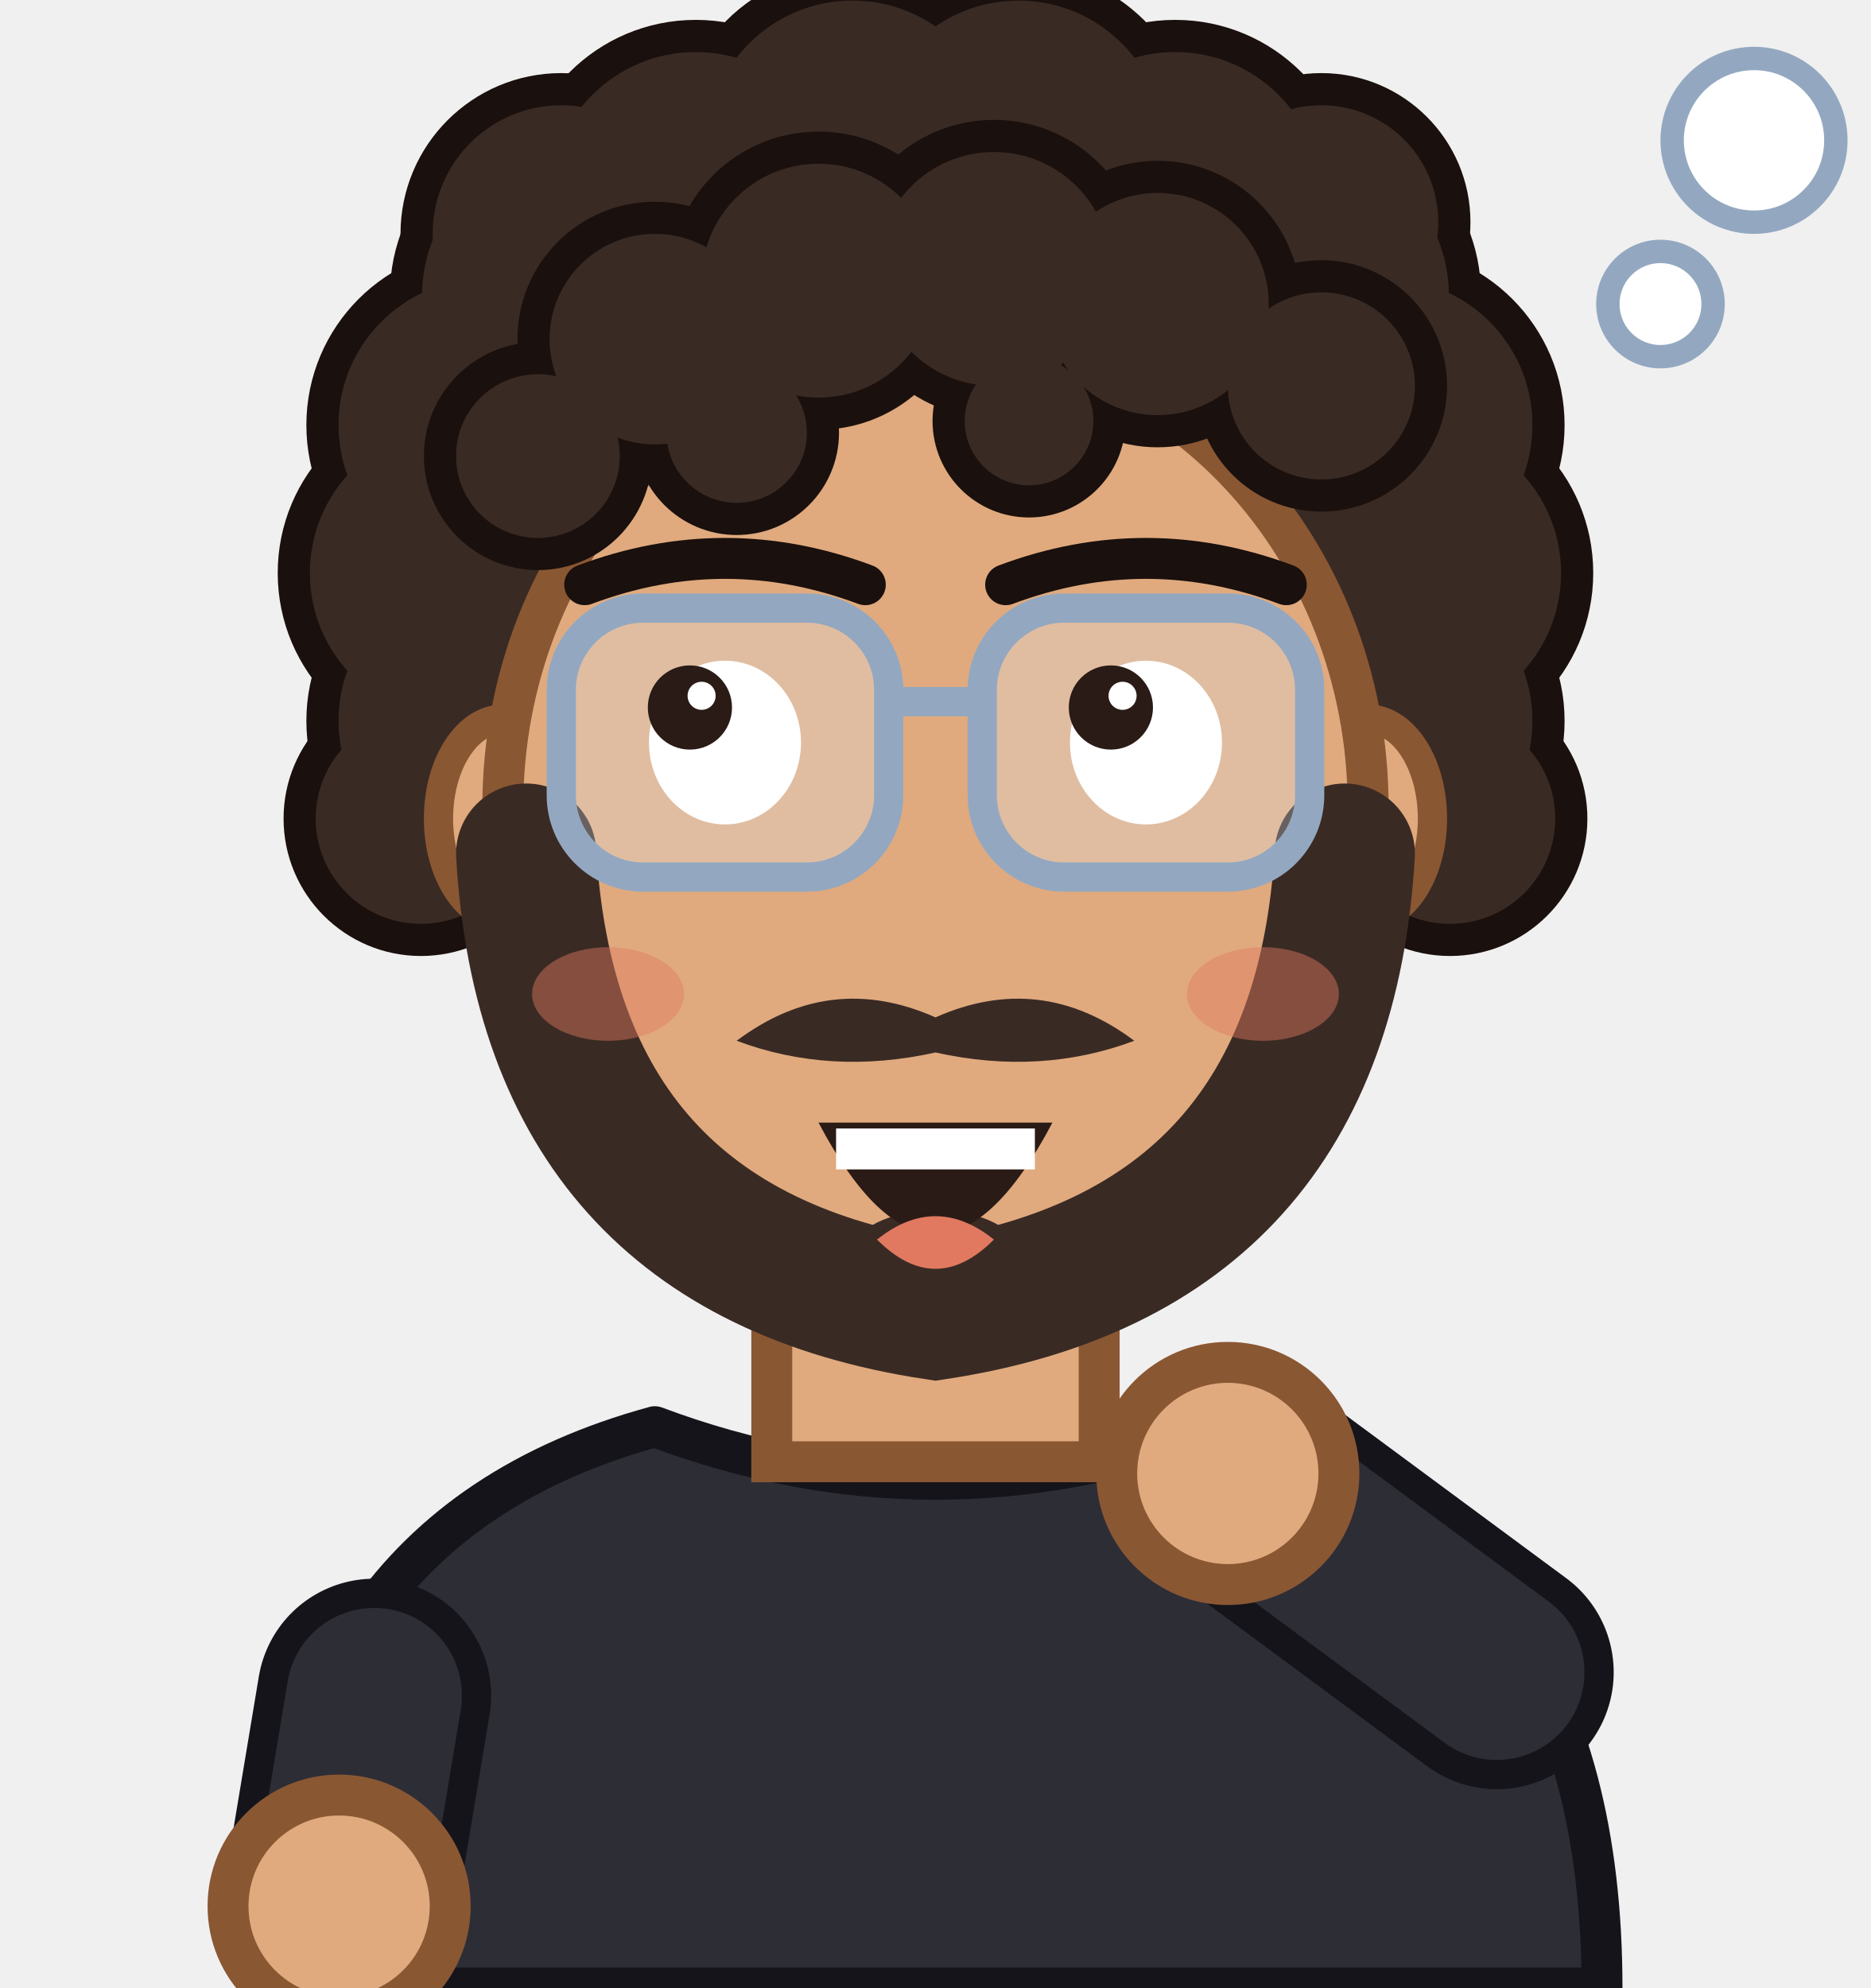
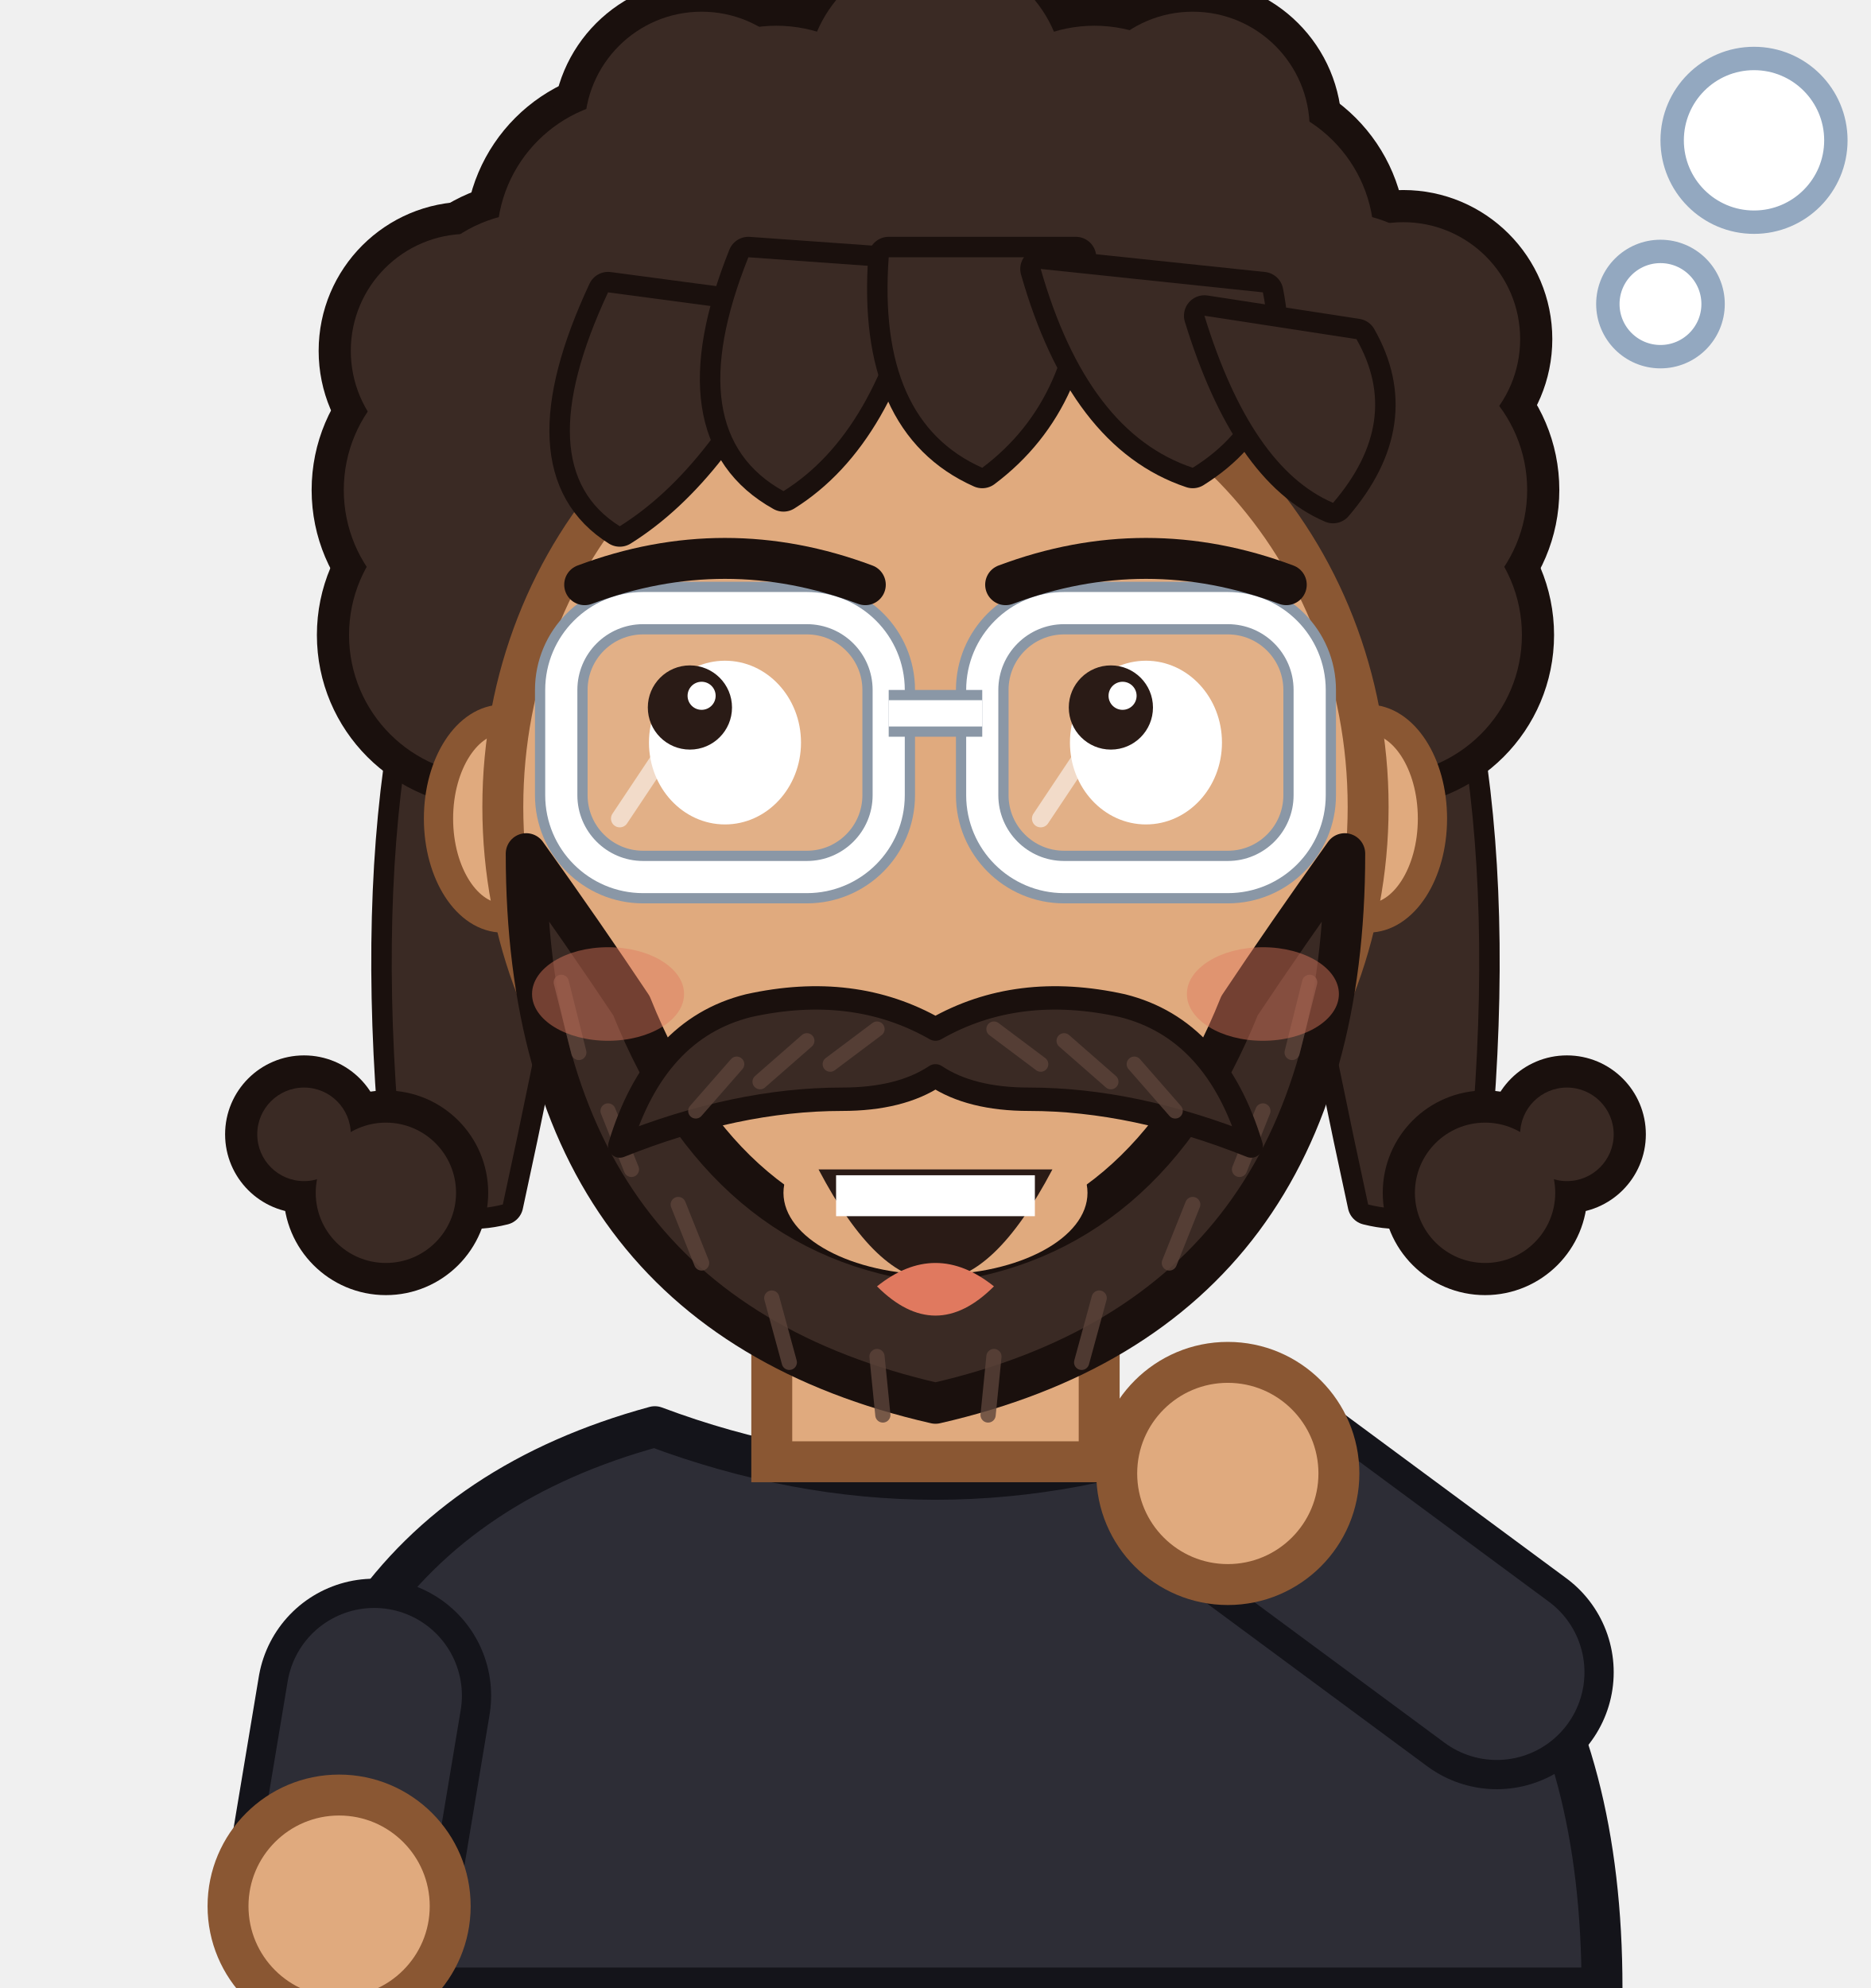
<svg xmlns="http://www.w3.org/2000/svg" viewBox="0 0 320 340" width="320" height="340">
  <g transform="rotate(0 160 250)">
-     <circle cx="82.9" cy="123.3" r="27" fill="#3A2A24" stroke="#1A100D" stroke-width="7" />
-     <circle cx="78.0" cy="98.0" r="27" fill="#3A2A24" stroke="#1A100D" stroke-width="7" />
-     <circle cx="82.9" cy="72.7" r="27" fill="#3A2A24" stroke="#1A100D" stroke-width="7" />
-     <circle cx="97.2" cy="50.4" r="27" fill="#3A2A24" stroke="#1A100D" stroke-width="7" />
-     <circle cx="119.0" cy="33.9" r="27" fill="#3A2A24" stroke="#1A100D" stroke-width="7" />
-     <circle cx="145.8" cy="25.1" r="27" fill="#3A2A24" stroke="#1A100D" stroke-width="7" />
-     <circle cx="174.2" cy="25.1" r="27" fill="#3A2A24" stroke="#1A100D" stroke-width="7" />
-     <circle cx="201.0" cy="33.9" r="27" fill="#3A2A24" stroke="#1A100D" stroke-width="7" />
-     <circle cx="222.8" cy="50.4" r="27" fill="#3A2A24" stroke="#1A100D" stroke-width="7" />
-     <circle cx="237.1" cy="72.7" r="27" fill="#3A2A24" stroke="#1A100D" stroke-width="7" />
-     <circle cx="242.0" cy="98.0" r="27" fill="#3A2A24" stroke="#1A100D" stroke-width="7" />
-     <circle cx="237.1" cy="123.3" r="27" fill="#3A2A24" stroke="#1A100D" stroke-width="7" />
-     <circle cx="72.0" cy="140.0" r="20" fill="#3A2A24" stroke="#1A100D" stroke-width="7" />
-     <circle cx="248.0" cy="140.0" r="20" fill="#3A2A24" stroke="#1A100D" stroke-width="7" />
-     <circle cx="96.0" cy="40.0" r="24" fill="#3A2A24" stroke="#1A100D" stroke-width="7" />
-     <circle cx="226.0" cy="38.0" r="22" fill="#3A2A24" stroke="#1A100D" stroke-width="7" />
-     <circle cx="82.9" cy="123.3" r="25" fill="#3A2A24" />
-     <circle cx="78.0" cy="98.0" r="25" fill="#3A2A24" />
-     <circle cx="82.9" cy="72.7" r="25" fill="#3A2A24" />
-     <circle cx="97.2" cy="50.4" r="25" fill="#3A2A24" />
-     <circle cx="119.0" cy="33.9" r="25" fill="#3A2A24" />
-     <circle cx="145.8" cy="25.1" r="25" fill="#3A2A24" />
-     <circle cx="174.2" cy="25.1" r="25" fill="#3A2A24" />
-     <circle cx="201.0" cy="33.9" r="25" fill="#3A2A24" />
-     <circle cx="222.8" cy="50.4" r="25" fill="#3A2A24" />
-     <circle cx="237.1" cy="72.7" r="25" fill="#3A2A24" />
-     <circle cx="242.0" cy="98.0" r="25" fill="#3A2A24" />
-     <circle cx="237.1" cy="123.3" r="25" fill="#3A2A24" />
-     <circle cx="72.0" cy="140.0" r="18" fill="#3A2A24" />
-     <circle cx="248.0" cy="140.0" r="18" fill="#3A2A24" />
-     <circle cx="96.0" cy="40.0" r="22" fill="#3A2A24" />
-     <circle cx="226.0" cy="38.0" r="20" fill="#3A2A24" />
+     <path d="M92 70 Q62 110 68 190 Q70 210 86 206 Q96 160 104 112 Z" fill="#3A2A24" stroke="#1A100D" stroke-width="7" stroke-linejoin="round" />
+     <path d="M92 70 Q62 110 68 190 Q70 210 86 206 Q96 160 104 112 Z" fill="#3A2A24" />
+     <path d="M228 70 Q258 110 252 190 Q250 210 234 206 Q224 160 216 112 Z" fill="#3A2A24" stroke="#1A100D" stroke-width="7" stroke-linejoin="round" />
+     <path d="M228 70 Q258 110 252 190 Q250 210 234 206 Q224 160 216 112 Z" fill="#3A2A24" />
+     <circle cx="66.0" cy="204.0" r="14" fill="#3A2A24" stroke="#1A100D" stroke-width="7" />
+     <circle cx="52.0" cy="194.0" r="10" fill="#3A2A24" stroke="#1A100D" stroke-width="7" />
+     <circle cx="254.0" cy="204.0" r="14" fill="#3A2A24" stroke="#1A100D" stroke-width="7" />
+     <circle cx="268.0" cy="194.0" r="10" fill="#3A2A24" stroke="#1A100D" stroke-width="7" />
+     <circle cx="66.0" cy="204.0" r="12" fill="#3A2A24" />
+     <circle cx="52.0" cy="194.0" r="8" fill="#3A2A24" />
+     <circle cx="254.0" cy="204.0" r="12" fill="#3A2A24" />
+     <circle cx="268.0" cy="194.0" r="8" fill="#3A2A24" />
+     <circle cx="83.7" cy="108.6" r="26" fill="#3A2A24" stroke="#1A100D" stroke-width="7" />
+     <circle cx="82.8" cy="83.8" r="26" fill="#3A2A24" stroke="#1A100D" stroke-width="7" />
+     <circle cx="91.6" cy="60.3" r="26" fill="#3A2A24" stroke="#1A100D" stroke-width="7" />
+     <circle cx="109.0" cy="41.0" r="26" fill="#3A2A24" stroke="#1A100D" stroke-width="7" />
+     <circle cx="132.8" cy="28.4" r="26" fill="#3A2A24" stroke="#1A100D" stroke-width="7" />
+     <circle cx="160.0" cy="24.0" r="26" fill="#3A2A24" stroke="#1A100D" stroke-width="7" />
+     <circle cx="187.2" cy="28.4" r="26" fill="#3A2A24" stroke="#1A100D" stroke-width="7" />
+     <circle cx="211.0" cy="41.0" r="26" fill="#3A2A24" stroke="#1A100D" stroke-width="7" />
+     <circle cx="228.4" cy="60.3" r="26" fill="#3A2A24" stroke="#1A100D" stroke-width="7" />
+     <circle cx="237.2" cy="83.8" r="26" fill="#3A2A24" stroke="#1A100D" stroke-width="7" />
+     <circle cx="236.3" cy="108.6" r="26" fill="#3A2A24" stroke="#1A100D" stroke-width="7" />
+     <circle cx="80.0" cy="60.0" r="22" fill="#3A2A24" stroke="#1A100D" stroke-width="7" />
+     <circle cx="240.0" cy="58.0" r="22" fill="#3A2A24" stroke="#1A100D" stroke-width="7" />
+     <circle cx="120.0" cy="22.0" r="22" fill="#3A2A24" stroke="#1A100D" stroke-width="7" />
+     <circle cx="160.0" cy="14.0" r="24" fill="#3A2A24" stroke="#1A100D" stroke-width="7" />
+     <circle cx="204.0" cy="22.0" r="22" fill="#3A2A24" stroke="#1A100D" stroke-width="7" />
+     <circle cx="83.7" cy="108.6" r="24" fill="#3A2A24" />
+     <circle cx="82.8" cy="83.8" r="24" fill="#3A2A24" />
+     <circle cx="91.6" cy="60.3" r="24" fill="#3A2A24" />
+     <circle cx="109.0" cy="41.0" r="24" fill="#3A2A24" />
+     <circle cx="132.8" cy="28.4" r="24" fill="#3A2A24" />
+     <circle cx="160.0" cy="24.0" r="24" fill="#3A2A24" />
+     <circle cx="187.2" cy="28.4" r="24" fill="#3A2A24" />
+     <circle cx="211.0" cy="41.0" r="24" fill="#3A2A24" />
+     <circle cx="228.4" cy="60.3" r="24" fill="#3A2A24" />
+     <circle cx="237.2" cy="83.8" r="24" fill="#3A2A24" />
+     <circle cx="236.3" cy="108.6" r="24" fill="#3A2A24" />
+     <circle cx="80.0" cy="60.0" r="20" fill="#3A2A24" />
+     <circle cx="240.0" cy="58.0" r="20" fill="#3A2A24" />
+     <circle cx="120.0" cy="22.0" r="20" fill="#3A2A24" />
+     <circle cx="160.0" cy="14.0" r="22" fill="#3A2A24" />
+     <circle cx="204.0" cy="22.0" r="20" fill="#3A2A24" />
    <path d="M46 340 Q46 262 112 244 Q160 262 208 244 Q274 262 274 340 Z" fill="#2D2D36" stroke="#14141A" stroke-width="7" stroke-linejoin="round" />
    <rect x="132" y="210" width="56" height="40" fill="#E0AA7E" stroke="#8A5733" stroke-width="7" />
    <ellipse cx="86" cy="140" rx="11" ry="17" fill="#E0AA7E" stroke="#8A5733" stroke-width="5" />
    <ellipse cx="234" cy="140" rx="11" ry="17" fill="#E0AA7E" stroke="#8A5733" stroke-width="5" />
    <ellipse cx="160" cy="138" rx="74" ry="80" fill="#E0AA7E" stroke="#8A5733" stroke-width="7" />
-     <path d="M90 146 Q94 214 160 224 Q226 214 230 146" fill="none" stroke="#3A2A24" stroke-width="24" stroke-linecap="round" />
-     <path d="M126 178 Q142 166 160 174 Q178 166 194 178 Q178 184 160 180 Q142 184 126 178 Z" fill="#3A2A24" />
-     <ellipse cx="160" cy="214" rx="14" ry="7" fill="#3A2A24" />
+     <path d="M90 146 Q90 224 160 240 Q230 224 230 146 Q220 160 212 172 Q196 212 160 216 Q124 212 108 172 Q100 160 90 146 Z" fill="#3A2A24" stroke="#1A100D" stroke-width="7" stroke-linejoin="round" />
+     <path d="M104 190 l4 10" stroke="#5B433A" stroke-width="2.6" stroke-linecap="round" opacity=".8" />
+     <path d="M116 206 l4 10" stroke="#5B433A" stroke-width="2.6" stroke-linecap="round" opacity=".8" />
+     <path d="M132 222 l3 11" stroke="#5B433A" stroke-width="2.6" stroke-linecap="round" opacity=".8" />
+     <path d="M150 232 l1 10" stroke="#5B433A" stroke-width="2.6" stroke-linecap="round" opacity=".8" />
+     <path d="M170 232 l-1 10" stroke="#5B433A" stroke-width="2.6" stroke-linecap="round" opacity=".8" />
+     <path d="M188 222 l-3 11" stroke="#5B433A" stroke-width="2.6" stroke-linecap="round" opacity=".8" />
+     <path d="M204 206 l-4 10" stroke="#5B433A" stroke-width="2.6" stroke-linecap="round" opacity=".8" />
+     <path d="M216 190 l-4 10" stroke="#5B433A" stroke-width="2.6" stroke-linecap="round" opacity=".8" />
+     <path d="M96 168 l3 12" stroke="#5B433A" stroke-width="2.6" stroke-linecap="round" opacity=".8" />
+     <path d="M224 168 l-3 12" stroke="#5B433A" stroke-width="2.6" stroke-linecap="round" opacity=".8" />
+     <path d="M160 176 Q146 168 128 172 Q112 176 106 196 Q126 188 144 188 Q154 188 160 184 Q166 188 176 188 Q194 188 214 196 Q208 176 192 172 Q174 168 160 176 Z" fill="#3A2A24" stroke="#1A100D" stroke-width="4" stroke-linejoin="round" />
+     <path d="M150 176 l-8 6" stroke="#5B433A" stroke-width="2.6" stroke-linecap="round" opacity=".8" />
+     <path d="M138 178 l-8 7" stroke="#5B433A" stroke-width="2.6" stroke-linecap="round" opacity=".8" />
+     <path d="M126 182 l-7 8" stroke="#5B433A" stroke-width="2.6" stroke-linecap="round" opacity=".8" />
+     <path d="M170 176 l8 6" stroke="#5B433A" stroke-width="2.6" stroke-linecap="round" opacity=".8" />
+     <path d="M182 178 l8 7" stroke="#5B433A" stroke-width="2.6" stroke-linecap="round" opacity=".8" />
+     <path d="M194 182 l7 8" stroke="#5B433A" stroke-width="2.6" stroke-linecap="round" opacity=".8" />
+     <ellipse cx="160" cy="204" rx="26" ry="14" fill="#E0AA7E" />
    <ellipse cx="104" cy="170" rx="13" ry="8" fill="#E0795F" opacity=".45" />
    <ellipse cx="216" cy="170" rx="13" ry="8" fill="#E0795F" opacity=".45" />
-     <rect x="96" y="104" width="56" height="46" rx="14" fill="#DDEBFA" fill-opacity=".28" stroke="#93A8C0" stroke-width="5" />
-     <rect x="168" y="104" width="56" height="46" rx="14" fill="#DDEBFA" fill-opacity=".28" stroke="#93A8C0" stroke-width="5" />
-     <path d="M152 120 H168" stroke="#93A8C0" stroke-width="5" />
+     <rect x="96" y="104" width="56" height="46" rx="14" fill="#FFFFFF" fill-opacity=".07" stroke="#8A97A6" stroke-width="9" />
+     <rect x="96" y="104" width="56" height="46" rx="14" fill="none" stroke="#FFFFFF" stroke-width="5.5" />
+     <path d="M106 140 L122 116" stroke="#fff" stroke-width="3" stroke-linecap="round" opacity=".55" />
+     <rect x="168" y="104" width="56" height="46" rx="14" fill="#FFFFFF" fill-opacity=".07" stroke="#8A97A6" stroke-width="9" />
+     <rect x="168" y="104" width="56" height="46" rx="14" fill="none" stroke="#FFFFFF" stroke-width="5.5" />
+     <path d="M178 140 L194 116" stroke="#fff" stroke-width="3" stroke-linecap="round" opacity=".55" />
+     <path d="M152 122 H168" stroke="#8A97A6" stroke-width="8" />
+     <path d="M152 122 H168" stroke="#fff" stroke-width="4.5" />
    <ellipse cx="124" cy="127" rx="13" ry="14" fill="#fff" />
    <circle cx="118" cy="121" r="7.2" fill="#2A1B16" />
    <circle cx="120" cy="119" r="2.4" fill="#fff" />
    <ellipse cx="196" cy="127" rx="13" ry="14" fill="#fff" />
    <circle cx="190" cy="121" r="7.2" fill="#2A1B16" />
    <circle cx="192" cy="119" r="2.4" fill="#fff" />
    <path d="M100 100 Q124 91 148 100" fill="none" stroke="#1A100D" stroke-width="7" stroke-linecap="round" />
    <path d="M172 100 Q196 91 220 100" fill="none" stroke="#1A100D" stroke-width="7" stroke-linecap="round" />
-     <path d="M140 192 Q160 230 180 192 Z" fill="#2A1B16" />
-     <path d="M143 193 H177 V200 H143 Z" fill="#fff" />
-     <path d="M150 212 Q160 204 170 212 Q160 222 150 212 Z" fill="#E0795F" />
-     <circle cx="112.0" cy="58.0" r="20" fill="#3A2A24" stroke="#1A100D" stroke-width="7" />
-     <circle cx="140.0" cy="48.0" r="22" fill="#3A2A24" stroke="#1A100D" stroke-width="7" />
-     <circle cx="170.0" cy="46.0" r="22" fill="#3A2A24" stroke="#1A100D" stroke-width="7" />
-     <circle cx="198.0" cy="52.0" r="21" fill="#3A2A24" stroke="#1A100D" stroke-width="7" />
-     <circle cx="226.0" cy="66.0" r="18" fill="#3A2A24" stroke="#1A100D" stroke-width="7" />
-     <circle cx="92.0" cy="78.0" r="16" fill="#3A2A24" stroke="#1A100D" stroke-width="7" />
-     <circle cx="126.0" cy="74.0" r="14" fill="#3A2A24" stroke="#1A100D" stroke-width="7" />
-     <circle cx="176.0" cy="72.0" r="13" fill="#3A2A24" stroke="#1A100D" stroke-width="7" />
-     <circle cx="112.0" cy="58.0" r="18" fill="#3A2A24" />
-     <circle cx="140.0" cy="48.0" r="20" fill="#3A2A24" />
-     <circle cx="170.0" cy="46.0" r="20" fill="#3A2A24" />
-     <circle cx="198.0" cy="52.0" r="19" fill="#3A2A24" />
-     <circle cx="226.0" cy="66.0" r="16" fill="#3A2A24" />
-     <circle cx="92.0" cy="78.0" r="14" fill="#3A2A24" />
-     <circle cx="126.0" cy="74.0" r="12" fill="#3A2A24" />
-     <circle cx="176.0" cy="72.0" r="11" fill="#3A2A24" />
+     <path d="M140 200 Q160 238 180 200 Z" fill="#2A1B16" />
+     <path d="M143 201 H177 V208 H143 Z" fill="#fff" />
+     <path d="M150 220 Q160 212 170 220 Q160 230 150 220 Z" fill="#E0795F" />
+     <path d="M104 50 Q90 80 106 90 Q122 80 134 54 Z" fill="#3A2A24" stroke="#1A100D" stroke-width="7" stroke-linejoin="round" />
+     <path d="M104 50 Q90 80 106 90 Q122 80 134 54 Z" fill="#3A2A24" />
+     <path d="M128 44 Q116 74 134 84 Q150 74 156 46 Z" fill="#3A2A24" stroke="#1A100D" stroke-width="7" stroke-linejoin="round" />
+     <path d="M128 44 Q116 74 134 84 Q150 74 156 46 Z" fill="#3A2A24" />
+     <path d="M152 44 Q150 72 168 80 Q184 68 184 44 Z" fill="#3A2A24" stroke="#1A100D" stroke-width="7" stroke-linejoin="round" />
+     <path d="M152 44 Q150 72 168 80 Q184 68 184 44 Z" fill="#3A2A24" />
+     <path d="M178 46 Q186 74 204 80 Q220 70 216 50 Z" fill="#3A2A24" stroke="#1A100D" stroke-width="7" stroke-linejoin="round" />
+     <path d="M178 46 Q186 74 204 80 Q220 70 216 50 Z" fill="#3A2A24" />
+     <path d="M206 54 Q214 80 228 86 Q240 72 232 58 Z" fill="#3A2A24" stroke="#1A100D" stroke-width="7" stroke-linejoin="round" />
+     <path d="M206 54 Q214 80 228 86 Q240 72 232 58 Z" fill="#3A2A24" />
    <path d="M64 290 L58 326" stroke="#14141A" stroke-width="40" stroke-linecap="round" />
    <path d="M64 290 L58 326" stroke="#2D2D36" stroke-width="30" stroke-linecap="round" />
    <circle cx="58" cy="326" r="19" fill="#E0AA7E" stroke="#8A5733" stroke-width="7" />
    <path d="M256 286 L210 252" stroke="#14141A" stroke-width="40" stroke-linecap="round" />
    <path d="M256 286 L210 252" stroke="#2D2D36" stroke-width="30" stroke-linecap="round" />
    <circle cx="210" cy="252" r="19" fill="#E0AA7E" stroke="#8A5733" stroke-width="7" />
  </g>
  <circle cx="284" cy="52" r="9" fill="#fff" stroke="#93A8C0" stroke-width="4" />
  <circle cx="300" cy="24" r="14" fill="#fff" stroke="#93A8C0" stroke-width="4" />
</svg>
